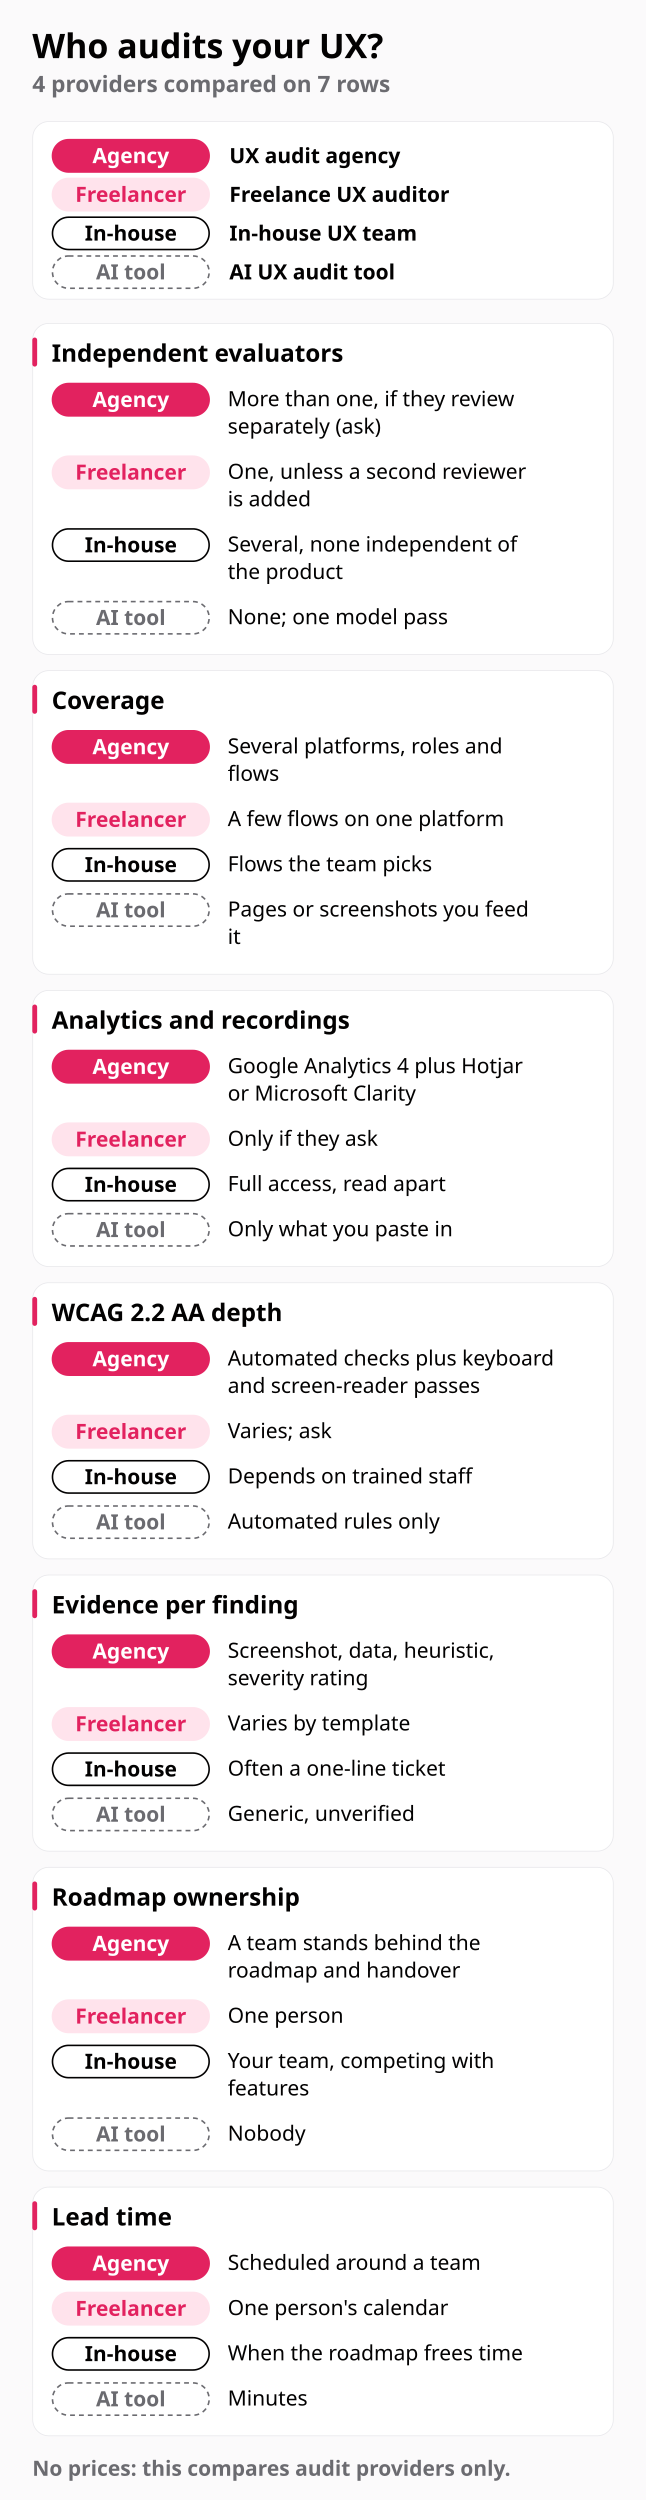
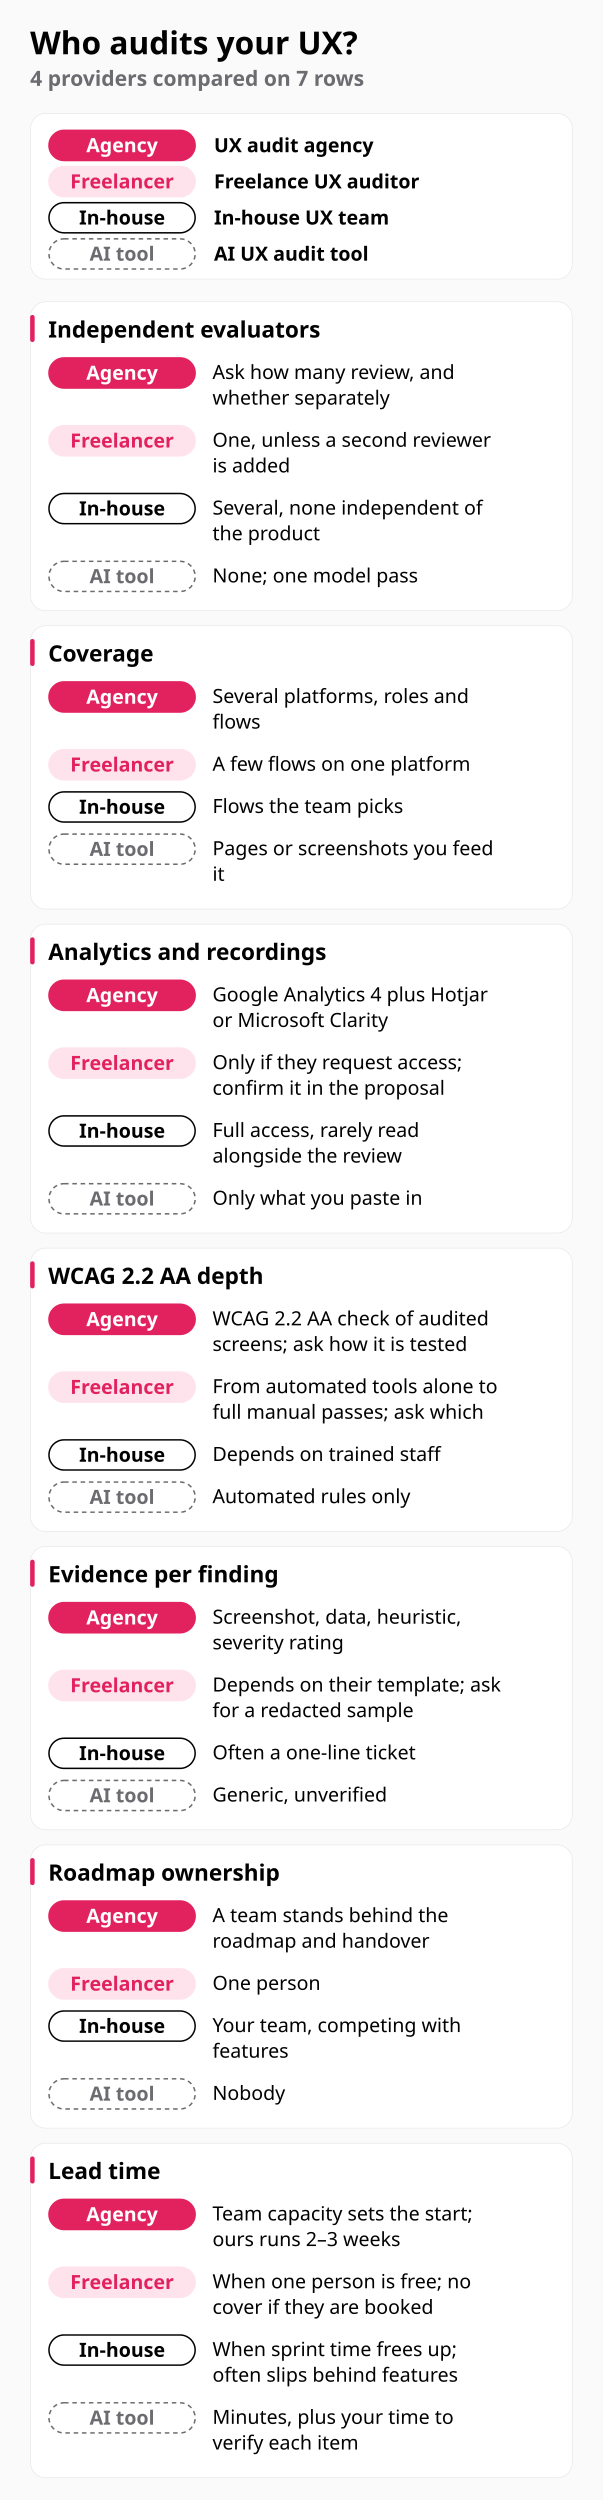
- <svg xmlns="http://www.w3.org/2000/svg" viewBox="0 0 800 3096" width="800" height="3096" font-family="Manrope, system-ui, sans-serif">
-   <rect width="800" height="3096" fill="#FBFAFB" />
+ <svg xmlns="http://www.w3.org/2000/svg" viewBox="0 0 800 3318" width="800" height="3318" font-family="Manrope, system-ui, sans-serif">
+   <rect width="800" height="3318" fill="#FBFAFB" />
  <text x="40" y="72" font-size="42" font-weight="800" fill="#020101">Who audits your UX?</text>
  <text x="40" y="114" font-size="28" font-weight="600" fill="#6B6B70">4 providers compared on 7 rows</text>
  <rect x="40.5" y="150.5" width="719" height="220" rx="20" fill="#FFFFFF" stroke="#E8E8EB" />
  <rect x="64" y="172" width="196" height="42" rx="21" fill="#E2225F" />
-   <text x="162.0" y="202" font-size="26" font-weight="800" fill="#FFFFFF" text-anchor="middle">Agency</text>
+   <text x="162" y="202" font-size="26" font-weight="800" fill="#FFFFFF" text-anchor="middle">Agency</text>
  <text x="284" y="202" font-size="26" font-weight="700" fill="#020101">UX audit agency</text>
  <rect x="64" y="220" width="196" height="42" rx="21" fill="#FFE3EC" />
-   <text x="162.0" y="250" font-size="26" font-weight="800" fill="#E2225F" text-anchor="middle">Freelancer</text>
+   <text x="162" y="250" font-size="26" font-weight="800" fill="#E2225F" text-anchor="middle">Freelancer</text>
  <text x="284" y="250" font-size="26" font-weight="700" fill="#020101">Freelance UX auditor</text>
  <rect x="65" y="269" width="194" height="40" rx="20" fill="#FFFFFF" stroke="#020101" stroke-width="2" />
-   <text x="162.0" y="298" font-size="26" font-weight="800" fill="#020101" text-anchor="middle">In-house</text>
+   <text x="162" y="298" font-size="26" font-weight="800" fill="#020101" text-anchor="middle">In-house</text>
  <text x="284" y="298" font-size="26" font-weight="700" fill="#020101">In-house UX team</text>
  <rect x="65" y="317" width="194" height="40" rx="20" fill="#FFFFFF" stroke="#6B6B70" stroke-width="2" stroke-dasharray="6 5" />
-   <text x="162.0" y="346" font-size="26" font-weight="800" fill="#6B6B70" text-anchor="middle">AI tool</text>
+   <text x="162" y="346" font-size="26" font-weight="800" fill="#6B6B70" text-anchor="middle">AI tool</text>
  <text x="284" y="346" font-size="26" font-weight="700" fill="#020101">AI UX audit tool</text>
  <rect x="40.5" y="400.5" width="719" height="410" rx="20" fill="#FFFFFF" stroke="#E8E8EB" />
  <rect x="40" y="418" width="6" height="36" rx="3" fill="#E2225F" />
  <text x="64" y="448" font-size="30" font-weight="800" fill="#020101">Independent evaluators</text>
  <rect x="64" y="474" width="196" height="42" rx="21" fill="#E2225F" />
-   <text x="162.0" y="504" font-size="26" font-weight="800" fill="#FFFFFF" text-anchor="middle">Agency</text>
-   <text x="282" y="503" font-size="26" font-weight="500" fill="#020101">More than one, if they review</text>
-   <text x="282" y="537" font-size="26" font-weight="500" fill="#020101">separately (ask)</text>
+   <text x="162" y="504" font-size="26" font-weight="800" fill="#FFFFFF" text-anchor="middle">Agency</text>
+   <text x="282" y="503" font-size="26" font-weight="500" fill="#020101">Ask how many review, and</text>
+   <text x="282" y="537" font-size="26" font-weight="500" fill="#020101">whether separately</text>
  <rect x="64" y="564" width="196" height="42" rx="21" fill="#FFE3EC" />
-   <text x="162.0" y="594" font-size="26" font-weight="800" fill="#E2225F" text-anchor="middle">Freelancer</text>
+   <text x="162" y="594" font-size="26" font-weight="800" fill="#E2225F" text-anchor="middle">Freelancer</text>
  <text x="282" y="593" font-size="26" font-weight="500" fill="#020101">One, unless a second reviewer</text>
  <text x="282" y="627" font-size="26" font-weight="500" fill="#020101">is added</text>
  <rect x="65" y="655" width="194" height="40" rx="20" fill="#FFFFFF" stroke="#020101" stroke-width="2" />
-   <text x="162.0" y="684" font-size="26" font-weight="800" fill="#020101" text-anchor="middle">In-house</text>
+   <text x="162" y="684" font-size="26" font-weight="800" fill="#020101" text-anchor="middle">In-house</text>
  <text x="282" y="683" font-size="26" font-weight="500" fill="#020101">Several, none independent of</text>
  <text x="282" y="717" font-size="26" font-weight="500" fill="#020101">the product</text>
  <rect x="65" y="745" width="194" height="40" rx="20" fill="#FFFFFF" stroke="#6B6B70" stroke-width="2" stroke-dasharray="6 5" />
-   <text x="162.0" y="774" font-size="26" font-weight="800" fill="#6B6B70" text-anchor="middle">AI tool</text>
+   <text x="162" y="774" font-size="26" font-weight="800" fill="#6B6B70" text-anchor="middle">AI tool</text>
  <text x="282" y="773" font-size="26" font-weight="500" fill="#020101">None; one model pass</text>
  <rect x="40.5" y="830.5" width="719" height="376" rx="20" fill="#FFFFFF" stroke="#E8E8EB" />
  <rect x="40" y="848" width="6" height="36" rx="3" fill="#E2225F" />
  <text x="64" y="878" font-size="30" font-weight="800" fill="#020101">Coverage</text>
  <rect x="64" y="904" width="196" height="42" rx="21" fill="#E2225F" />
-   <text x="162.0" y="934" font-size="26" font-weight="800" fill="#FFFFFF" text-anchor="middle">Agency</text>
+   <text x="162" y="934" font-size="26" font-weight="800" fill="#FFFFFF" text-anchor="middle">Agency</text>
  <text x="282" y="933" font-size="26" font-weight="500" fill="#020101">Several platforms, roles and</text>
  <text x="282" y="967" font-size="26" font-weight="500" fill="#020101">flows</text>
  <rect x="64" y="994" width="196" height="42" rx="21" fill="#FFE3EC" />
-   <text x="162.0" y="1024" font-size="26" font-weight="800" fill="#E2225F" text-anchor="middle">Freelancer</text>
+   <text x="162" y="1024" font-size="26" font-weight="800" fill="#E2225F" text-anchor="middle">Freelancer</text>
  <text x="282" y="1023" font-size="26" font-weight="500" fill="#020101">A few flows on one platform</text>
  <rect x="65" y="1051" width="194" height="40" rx="20" fill="#FFFFFF" stroke="#020101" stroke-width="2" />
-   <text x="162.0" y="1080" font-size="26" font-weight="800" fill="#020101" text-anchor="middle">In-house</text>
+   <text x="162" y="1080" font-size="26" font-weight="800" fill="#020101" text-anchor="middle">In-house</text>
  <text x="282" y="1079" font-size="26" font-weight="500" fill="#020101">Flows the team picks</text>
  <rect x="65" y="1107" width="194" height="40" rx="20" fill="#FFFFFF" stroke="#6B6B70" stroke-width="2" stroke-dasharray="6 5" />
-   <text x="162.0" y="1136" font-size="26" font-weight="800" fill="#6B6B70" text-anchor="middle">AI tool</text>
+   <text x="162" y="1136" font-size="26" font-weight="800" fill="#6B6B70" text-anchor="middle">AI tool</text>
  <text x="282" y="1135" font-size="26" font-weight="500" fill="#020101">Pages or screenshots you feed</text>
  <text x="282" y="1169" font-size="26" font-weight="500" fill="#020101">it</text>
-   <rect x="40.5" y="1226.5" width="719" height="342" rx="20" fill="#FFFFFF" stroke="#E8E8EB" />
+   <rect x="40.5" y="1226.5" width="719" height="410" rx="20" fill="#FFFFFF" stroke="#E8E8EB" />
  <rect x="40" y="1244" width="6" height="36" rx="3" fill="#E2225F" />
  <text x="64" y="1274" font-size="30" font-weight="800" fill="#020101">Analytics and recordings</text>
  <rect x="64" y="1300" width="196" height="42" rx="21" fill="#E2225F" />
-   <text x="162.0" y="1330" font-size="26" font-weight="800" fill="#FFFFFF" text-anchor="middle">Agency</text>
+   <text x="162" y="1330" font-size="26" font-weight="800" fill="#FFFFFF" text-anchor="middle">Agency</text>
  <text x="282" y="1329" font-size="26" font-weight="500" fill="#020101">Google Analytics 4 plus Hotjar</text>
  <text x="282" y="1363" font-size="26" font-weight="500" fill="#020101">or Microsoft Clarity</text>
  <rect x="64" y="1390" width="196" height="42" rx="21" fill="#FFE3EC" />
-   <text x="162.0" y="1420" font-size="26" font-weight="800" fill="#E2225F" text-anchor="middle">Freelancer</text>
-   <text x="282" y="1419" font-size="26" font-weight="500" fill="#020101">Only if they ask</text>
-   <rect x="65" y="1447" width="194" height="40" rx="20" fill="#FFFFFF" stroke="#020101" stroke-width="2" />
-   <text x="162.0" y="1476" font-size="26" font-weight="800" fill="#020101" text-anchor="middle">In-house</text>
-   <text x="282" y="1475" font-size="26" font-weight="500" fill="#020101">Full access, read apart</text>
-   <rect x="65" y="1503" width="194" height="40" rx="20" fill="#FFFFFF" stroke="#6B6B70" stroke-width="2" stroke-dasharray="6 5" />
-   <text x="162.0" y="1532" font-size="26" font-weight="800" fill="#6B6B70" text-anchor="middle">AI tool</text>
-   <text x="282" y="1531" font-size="26" font-weight="500" fill="#020101">Only what you paste in</text>
-   <rect x="40.5" y="1588.5" width="719" height="342" rx="20" fill="#FFFFFF" stroke="#E8E8EB" />
-   <rect x="40" y="1606" width="6" height="36" rx="3" fill="#E2225F" />
-   <text x="64" y="1636" font-size="30" font-weight="800" fill="#020101">WCAG 2.2 AA depth</text>
-   <rect x="64" y="1662" width="196" height="42" rx="21" fill="#E2225F" />
-   <text x="162.0" y="1692" font-size="26" font-weight="800" fill="#FFFFFF" text-anchor="middle">Agency</text>
-   <text x="282" y="1691" font-size="26" font-weight="500" fill="#020101">Automated checks plus keyboard</text>
-   <text x="282" y="1725" font-size="26" font-weight="500" fill="#020101">and screen-reader passes</text>
-   <rect x="64" y="1752" width="196" height="42" rx="21" fill="#FFE3EC" />
-   <text x="162.0" y="1782" font-size="26" font-weight="800" fill="#E2225F" text-anchor="middle">Freelancer</text>
-   <text x="282" y="1781" font-size="26" font-weight="500" fill="#020101">Varies; ask</text>
-   <rect x="65" y="1809" width="194" height="40" rx="20" fill="#FFFFFF" stroke="#020101" stroke-width="2" />
-   <text x="162.0" y="1838" font-size="26" font-weight="800" fill="#020101" text-anchor="middle">In-house</text>
-   <text x="282" y="1837" font-size="26" font-weight="500" fill="#020101">Depends on trained staff</text>
-   <rect x="65" y="1865" width="194" height="40" rx="20" fill="#FFFFFF" stroke="#6B6B70" stroke-width="2" stroke-dasharray="6 5" />
-   <text x="162.0" y="1894" font-size="26" font-weight="800" fill="#6B6B70" text-anchor="middle">AI tool</text>
-   <text x="282" y="1893" font-size="26" font-weight="500" fill="#020101">Automated rules only</text>
-   <rect x="40.5" y="1950.5" width="719" height="342" rx="20" fill="#FFFFFF" stroke="#E8E8EB" />
-   <rect x="40" y="1968" width="6" height="36" rx="3" fill="#E2225F" />
-   <text x="64" y="1998" font-size="30" font-weight="800" fill="#020101">Evidence per finding</text>
-   <rect x="64" y="2024" width="196" height="42" rx="21" fill="#E2225F" />
-   <text x="162.0" y="2054" font-size="26" font-weight="800" fill="#FFFFFF" text-anchor="middle">Agency</text>
-   <text x="282" y="2053" font-size="26" font-weight="500" fill="#020101">Screenshot, data, heuristic,</text>
-   <text x="282" y="2087" font-size="26" font-weight="500" fill="#020101">severity rating</text>
-   <rect x="64" y="2114" width="196" height="42" rx="21" fill="#FFE3EC" />
-   <text x="162.0" y="2144" font-size="26" font-weight="800" fill="#E2225F" text-anchor="middle">Freelancer</text>
-   <text x="282" y="2143" font-size="26" font-weight="500" fill="#020101">Varies by template</text>
-   <rect x="65" y="2171" width="194" height="40" rx="20" fill="#FFFFFF" stroke="#020101" stroke-width="2" />
-   <text x="162.0" y="2200" font-size="26" font-weight="800" fill="#020101" text-anchor="middle">In-house</text>
-   <text x="282" y="2199" font-size="26" font-weight="500" fill="#020101">Often a one-line ticket</text>
-   <rect x="65" y="2227" width="194" height="40" rx="20" fill="#FFFFFF" stroke="#6B6B70" stroke-width="2" stroke-dasharray="6 5" />
-   <text x="162.0" y="2256" font-size="26" font-weight="800" fill="#6B6B70" text-anchor="middle">AI tool</text>
-   <text x="282" y="2255" font-size="26" font-weight="500" fill="#020101">Generic, unverified</text>
-   <rect x="40.5" y="2312.5" width="719" height="376" rx="20" fill="#FFFFFF" stroke="#E8E8EB" />
-   <rect x="40" y="2330" width="6" height="36" rx="3" fill="#E2225F" />
-   <text x="64" y="2360" font-size="30" font-weight="800" fill="#020101">Roadmap ownership</text>
-   <rect x="64" y="2386" width="196" height="42" rx="21" fill="#E2225F" />
-   <text x="162.0" y="2416" font-size="26" font-weight="800" fill="#FFFFFF" text-anchor="middle">Agency</text>
-   <text x="282" y="2415" font-size="26" font-weight="500" fill="#020101">A team stands behind the</text>
-   <text x="282" y="2449" font-size="26" font-weight="500" fill="#020101">roadmap and handover</text>
-   <rect x="64" y="2476" width="196" height="42" rx="21" fill="#FFE3EC" />
-   <text x="162.0" y="2506" font-size="26" font-weight="800" fill="#E2225F" text-anchor="middle">Freelancer</text>
-   <text x="282" y="2505" font-size="26" font-weight="500" fill="#020101">One person</text>
-   <rect x="65" y="2533" width="194" height="40" rx="20" fill="#FFFFFF" stroke="#020101" stroke-width="2" />
-   <text x="162.0" y="2562" font-size="26" font-weight="800" fill="#020101" text-anchor="middle">In-house</text>
-   <text x="282" y="2561" font-size="26" font-weight="500" fill="#020101">Your team, competing with</text>
-   <text x="282" y="2595" font-size="26" font-weight="500" fill="#020101">features</text>
-   <rect x="65" y="2623" width="194" height="40" rx="20" fill="#FFFFFF" stroke="#6B6B70" stroke-width="2" stroke-dasharray="6 5" />
-   <text x="162.0" y="2652" font-size="26" font-weight="800" fill="#6B6B70" text-anchor="middle">AI tool</text>
-   <text x="282" y="2651" font-size="26" font-weight="500" fill="#020101">Nobody</text>
-   <rect x="40.5" y="2708.5" width="719" height="308" rx="20" fill="#FFFFFF" stroke="#E8E8EB" />
-   <rect x="40" y="2726" width="6" height="36" rx="3" fill="#E2225F" />
-   <text x="64" y="2756" font-size="30" font-weight="800" fill="#020101">Lead time</text>
-   <rect x="64" y="2782" width="196" height="42" rx="21" fill="#E2225F" />
-   <text x="162.0" y="2812" font-size="26" font-weight="800" fill="#FFFFFF" text-anchor="middle">Agency</text>
-   <text x="282" y="2811" font-size="26" font-weight="500" fill="#020101">Scheduled around a team</text>
-   <rect x="64" y="2838" width="196" height="42" rx="21" fill="#FFE3EC" />
-   <text x="162.0" y="2868" font-size="26" font-weight="800" fill="#E2225F" text-anchor="middle">Freelancer</text>
-   <text x="282" y="2867" font-size="26" font-weight="500" fill="#020101">One person's calendar</text>
-   <rect x="65" y="2895" width="194" height="40" rx="20" fill="#FFFFFF" stroke="#020101" stroke-width="2" />
-   <text x="162.0" y="2924" font-size="26" font-weight="800" fill="#020101" text-anchor="middle">In-house</text>
-   <text x="282" y="2923" font-size="26" font-weight="500" fill="#020101">When the roadmap frees time</text>
-   <rect x="65" y="2951" width="194" height="40" rx="20" fill="#FFFFFF" stroke="#6B6B70" stroke-width="2" stroke-dasharray="6 5" />
-   <text x="162.0" y="2980" font-size="26" font-weight="800" fill="#6B6B70" text-anchor="middle">AI tool</text>
-   <text x="282" y="2979" font-size="26" font-weight="500" fill="#020101">Minutes</text>
-   <text x="40" y="3066" font-size="26" font-weight="600" fill="#6B6B70">No prices: this compares audit providers only.</text>
+   <text x="162" y="1420" font-size="26" font-weight="800" fill="#E2225F" text-anchor="middle">Freelancer</text>
+   <text x="282" y="1419" font-size="26" font-weight="500" fill="#020101">Only if they request access;</text>
+   <text x="282" y="1453" font-size="26" font-weight="500" fill="#020101">confirm it in the proposal</text>
+   <rect x="65" y="1481" width="194" height="40" rx="20" fill="#FFFFFF" stroke="#020101" stroke-width="2" />
+   <text x="162" y="1510" font-size="26" font-weight="800" fill="#020101" text-anchor="middle">In-house</text>
+   <text x="282" y="1509" font-size="26" font-weight="500" fill="#020101">Full access, rarely read</text>
+   <text x="282" y="1543" font-size="26" font-weight="500" fill="#020101">alongside the review</text>
+   <rect x="65" y="1571" width="194" height="40" rx="20" fill="#FFFFFF" stroke="#6B6B70" stroke-width="2" stroke-dasharray="6 5" />
+   <text x="162" y="1600" font-size="26" font-weight="800" fill="#6B6B70" text-anchor="middle">AI tool</text>
+   <text x="282" y="1599" font-size="26" font-weight="500" fill="#020101">Only what you paste in</text>
+   <rect x="40.5" y="1656.5" width="719" height="376" rx="20" fill="#FFFFFF" stroke="#E8E8EB" />
+   <rect x="40" y="1674" width="6" height="36" rx="3" fill="#E2225F" />
+   <text x="64" y="1704" font-size="30" font-weight="800" fill="#020101">WCAG 2.2 AA depth</text>
+   <rect x="64" y="1730" width="196" height="42" rx="21" fill="#E2225F" />
+   <text x="162" y="1760" font-size="26" font-weight="800" fill="#FFFFFF" text-anchor="middle">Agency</text>
+   <text x="282" y="1759" font-size="26" font-weight="500" fill="#020101">WCAG 2.2 AA check of audited</text>
+   <text x="282" y="1793" font-size="26" font-weight="500" fill="#020101">screens; ask how it is tested</text>
+   <rect x="64" y="1820" width="196" height="42" rx="21" fill="#FFE3EC" />
+   <text x="162" y="1850" font-size="26" font-weight="800" fill="#E2225F" text-anchor="middle">Freelancer</text>
+   <text x="282" y="1849" font-size="26" font-weight="500" fill="#020101">From automated tools alone to</text>
+   <text x="282" y="1883" font-size="26" font-weight="500" fill="#020101">full manual passes; ask which</text>
+   <rect x="65" y="1911" width="194" height="40" rx="20" fill="#FFFFFF" stroke="#020101" stroke-width="2" />
+   <text x="162" y="1940" font-size="26" font-weight="800" fill="#020101" text-anchor="middle">In-house</text>
+   <text x="282" y="1939" font-size="26" font-weight="500" fill="#020101">Depends on trained staff</text>
+   <rect x="65" y="1967" width="194" height="40" rx="20" fill="#FFFFFF" stroke="#6B6B70" stroke-width="2" stroke-dasharray="6 5" />
+   <text x="162" y="1996" font-size="26" font-weight="800" fill="#6B6B70" text-anchor="middle">AI tool</text>
+   <text x="282" y="1995" font-size="26" font-weight="500" fill="#020101">Automated rules only</text>
+   <rect x="40.5" y="2052.5" width="719" height="376" rx="20" fill="#FFFFFF" stroke="#E8E8EB" />
+   <rect x="40" y="2070" width="6" height="36" rx="3" fill="#E2225F" />
+   <text x="64" y="2100" font-size="30" font-weight="800" fill="#020101">Evidence per finding</text>
+   <rect x="64" y="2126" width="196" height="42" rx="21" fill="#E2225F" />
+   <text x="162" y="2156" font-size="26" font-weight="800" fill="#FFFFFF" text-anchor="middle">Agency</text>
+   <text x="282" y="2155" font-size="26" font-weight="500" fill="#020101">Screenshot, data, heuristic,</text>
+   <text x="282" y="2189" font-size="26" font-weight="500" fill="#020101">severity rating</text>
+   <rect x="64" y="2216" width="196" height="42" rx="21" fill="#FFE3EC" />
+   <text x="162" y="2246" font-size="26" font-weight="800" fill="#E2225F" text-anchor="middle">Freelancer</text>
+   <text x="282" y="2245" font-size="26" font-weight="500" fill="#020101">Depends on their template; ask</text>
+   <text x="282" y="2279" font-size="26" font-weight="500" fill="#020101">for a redacted sample</text>
+   <rect x="65" y="2307" width="194" height="40" rx="20" fill="#FFFFFF" stroke="#020101" stroke-width="2" />
+   <text x="162" y="2336" font-size="26" font-weight="800" fill="#020101" text-anchor="middle">In-house</text>
+   <text x="282" y="2335" font-size="26" font-weight="500" fill="#020101">Often a one-line ticket</text>
+   <rect x="65" y="2363" width="194" height="40" rx="20" fill="#FFFFFF" stroke="#6B6B70" stroke-width="2" stroke-dasharray="6 5" />
+   <text x="162" y="2392" font-size="26" font-weight="800" fill="#6B6B70" text-anchor="middle">AI tool</text>
+   <text x="282" y="2391" font-size="26" font-weight="500" fill="#020101">Generic, unverified</text>
+   <rect x="40.5" y="2448.5" width="719" height="376" rx="20" fill="#FFFFFF" stroke="#E8E8EB" />
+   <rect x="40" y="2466" width="6" height="36" rx="3" fill="#E2225F" />
+   <text x="64" y="2496" font-size="30" font-weight="800" fill="#020101">Roadmap ownership</text>
+   <rect x="64" y="2522" width="196" height="42" rx="21" fill="#E2225F" />
+   <text x="162" y="2552" font-size="26" font-weight="800" fill="#FFFFFF" text-anchor="middle">Agency</text>
+   <text x="282" y="2551" font-size="26" font-weight="500" fill="#020101">A team stands behind the</text>
+   <text x="282" y="2585" font-size="26" font-weight="500" fill="#020101">roadmap and handover</text>
+   <rect x="64" y="2612" width="196" height="42" rx="21" fill="#FFE3EC" />
+   <text x="162" y="2642" font-size="26" font-weight="800" fill="#E2225F" text-anchor="middle">Freelancer</text>
+   <text x="282" y="2641" font-size="26" font-weight="500" fill="#020101">One person</text>
+   <rect x="65" y="2669" width="194" height="40" rx="20" fill="#FFFFFF" stroke="#020101" stroke-width="2" />
+   <text x="162" y="2698" font-size="26" font-weight="800" fill="#020101" text-anchor="middle">In-house</text>
+   <text x="282" y="2697" font-size="26" font-weight="500" fill="#020101">Your team, competing with</text>
+   <text x="282" y="2731" font-size="26" font-weight="500" fill="#020101">features</text>
+   <rect x="65" y="2759" width="194" height="40" rx="20" fill="#FFFFFF" stroke="#6B6B70" stroke-width="2" stroke-dasharray="6 5" />
+   <text x="162" y="2788" font-size="26" font-weight="800" fill="#6B6B70" text-anchor="middle">AI tool</text>
+   <text x="282" y="2787" font-size="26" font-weight="500" fill="#020101">Nobody</text>
+   <rect x="40.5" y="2844.5" width="719" height="444" rx="20" fill="#FFFFFF" stroke="#E8E8EB" />
+   <rect x="40" y="2862" width="6" height="36" rx="3" fill="#E2225F" />
+   <text x="64" y="2892" font-size="30" font-weight="800" fill="#020101">Lead time</text>
+   <rect x="64" y="2918" width="196" height="42" rx="21" fill="#E2225F" />
+   <text x="162" y="2948" font-size="26" font-weight="800" fill="#FFFFFF" text-anchor="middle">Agency</text>
+   <text x="282" y="2947" font-size="26" font-weight="500" fill="#020101">Team capacity sets the start;</text>
+   <text x="282" y="2981" font-size="26" font-weight="500" fill="#020101">ours runs 2–3 weeks</text>
+   <rect x="64" y="3008" width="196" height="42" rx="21" fill="#FFE3EC" />
+   <text x="162" y="3038" font-size="26" font-weight="800" fill="#E2225F" text-anchor="middle">Freelancer</text>
+   <text x="282" y="3037" font-size="26" font-weight="500" fill="#020101">When one person is free; no</text>
+   <text x="282" y="3071" font-size="26" font-weight="500" fill="#020101">cover if they are booked</text>
+   <rect x="65" y="3099" width="194" height="40" rx="20" fill="#FFFFFF" stroke="#020101" stroke-width="2" />
+   <text x="162" y="3128" font-size="26" font-weight="800" fill="#020101" text-anchor="middle">In-house</text>
+   <text x="282" y="3127" font-size="26" font-weight="500" fill="#020101">When sprint time frees up;</text>
+   <text x="282" y="3161" font-size="26" font-weight="500" fill="#020101">often slips behind features</text>
+   <rect x="65" y="3189" width="194" height="40" rx="20" fill="#FFFFFF" stroke="#6B6B70" stroke-width="2" stroke-dasharray="6 5" />
+   <text x="162" y="3218" font-size="26" font-weight="800" fill="#6B6B70" text-anchor="middle">AI tool</text>
+   <text x="282" y="3217" font-size="26" font-weight="500" fill="#020101">Minutes, plus your time to</text>
+   <text x="282" y="3251" font-size="26" font-weight="500" fill="#020101">verify each item</text>
</svg>
